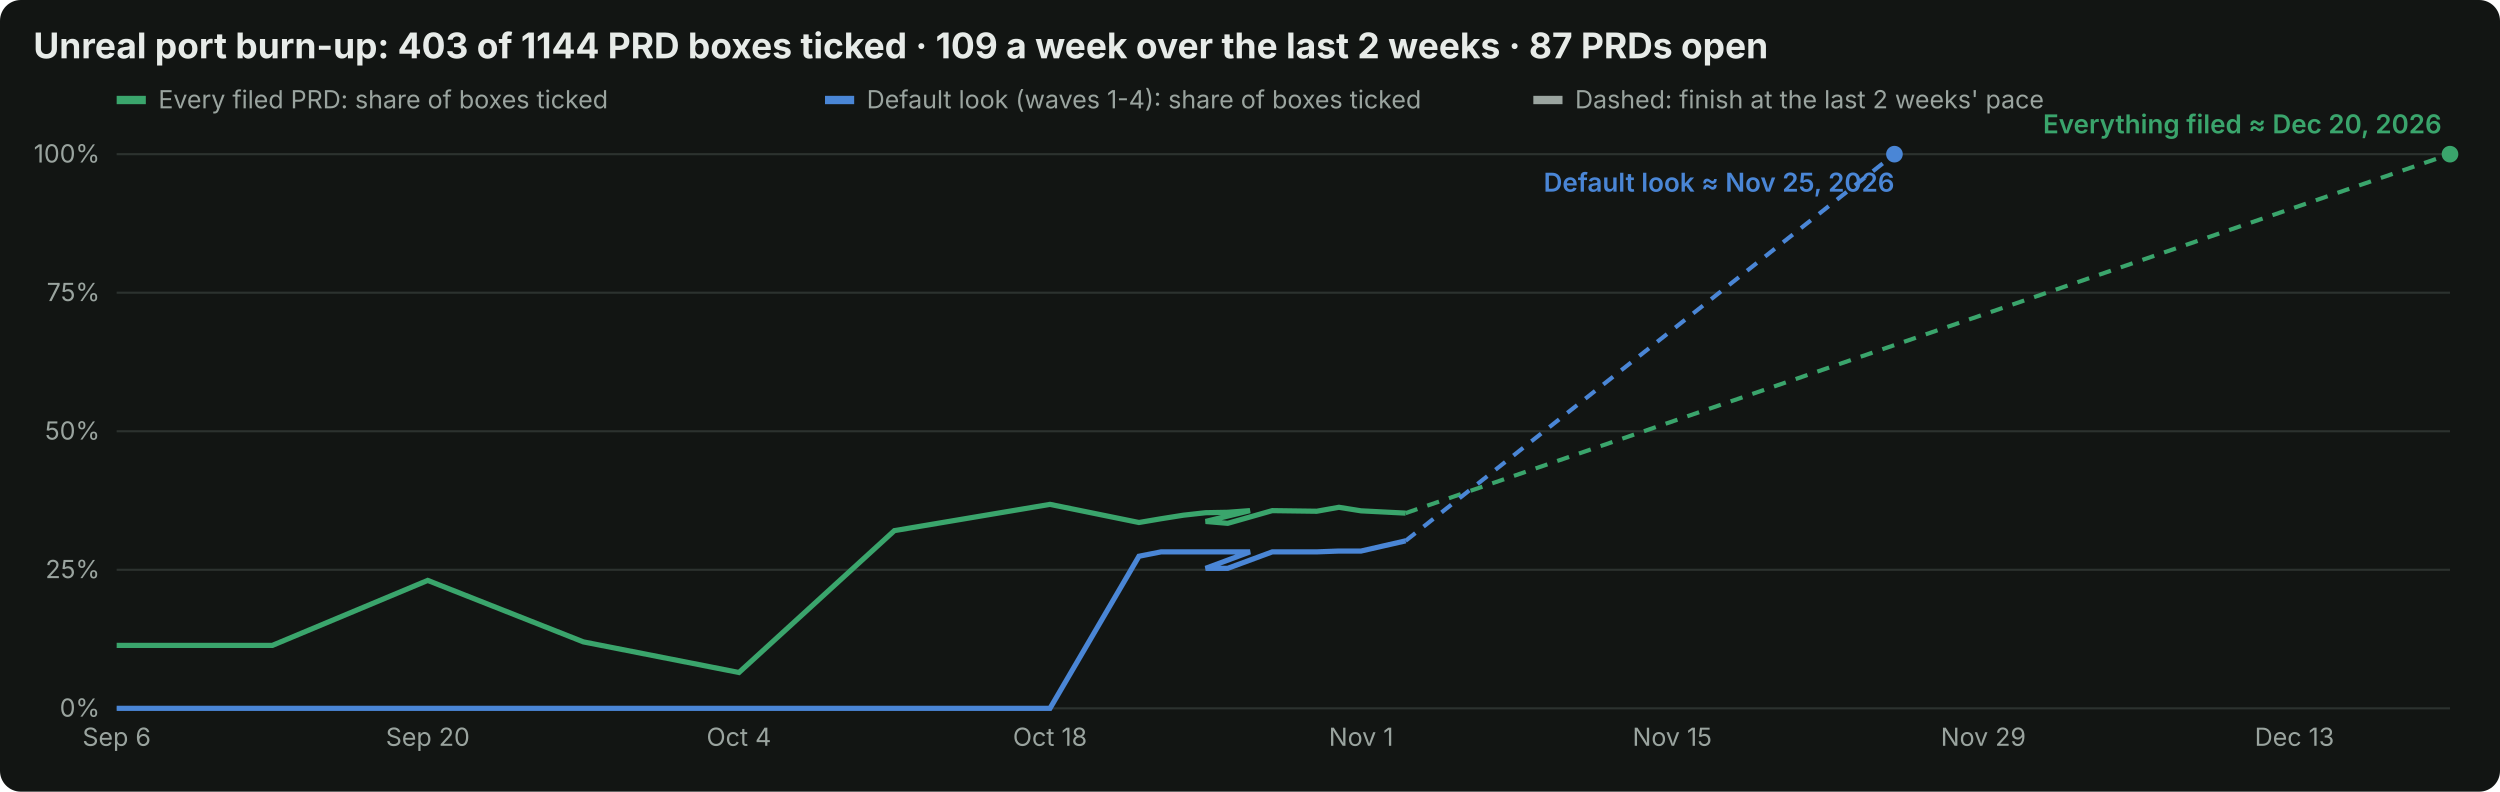
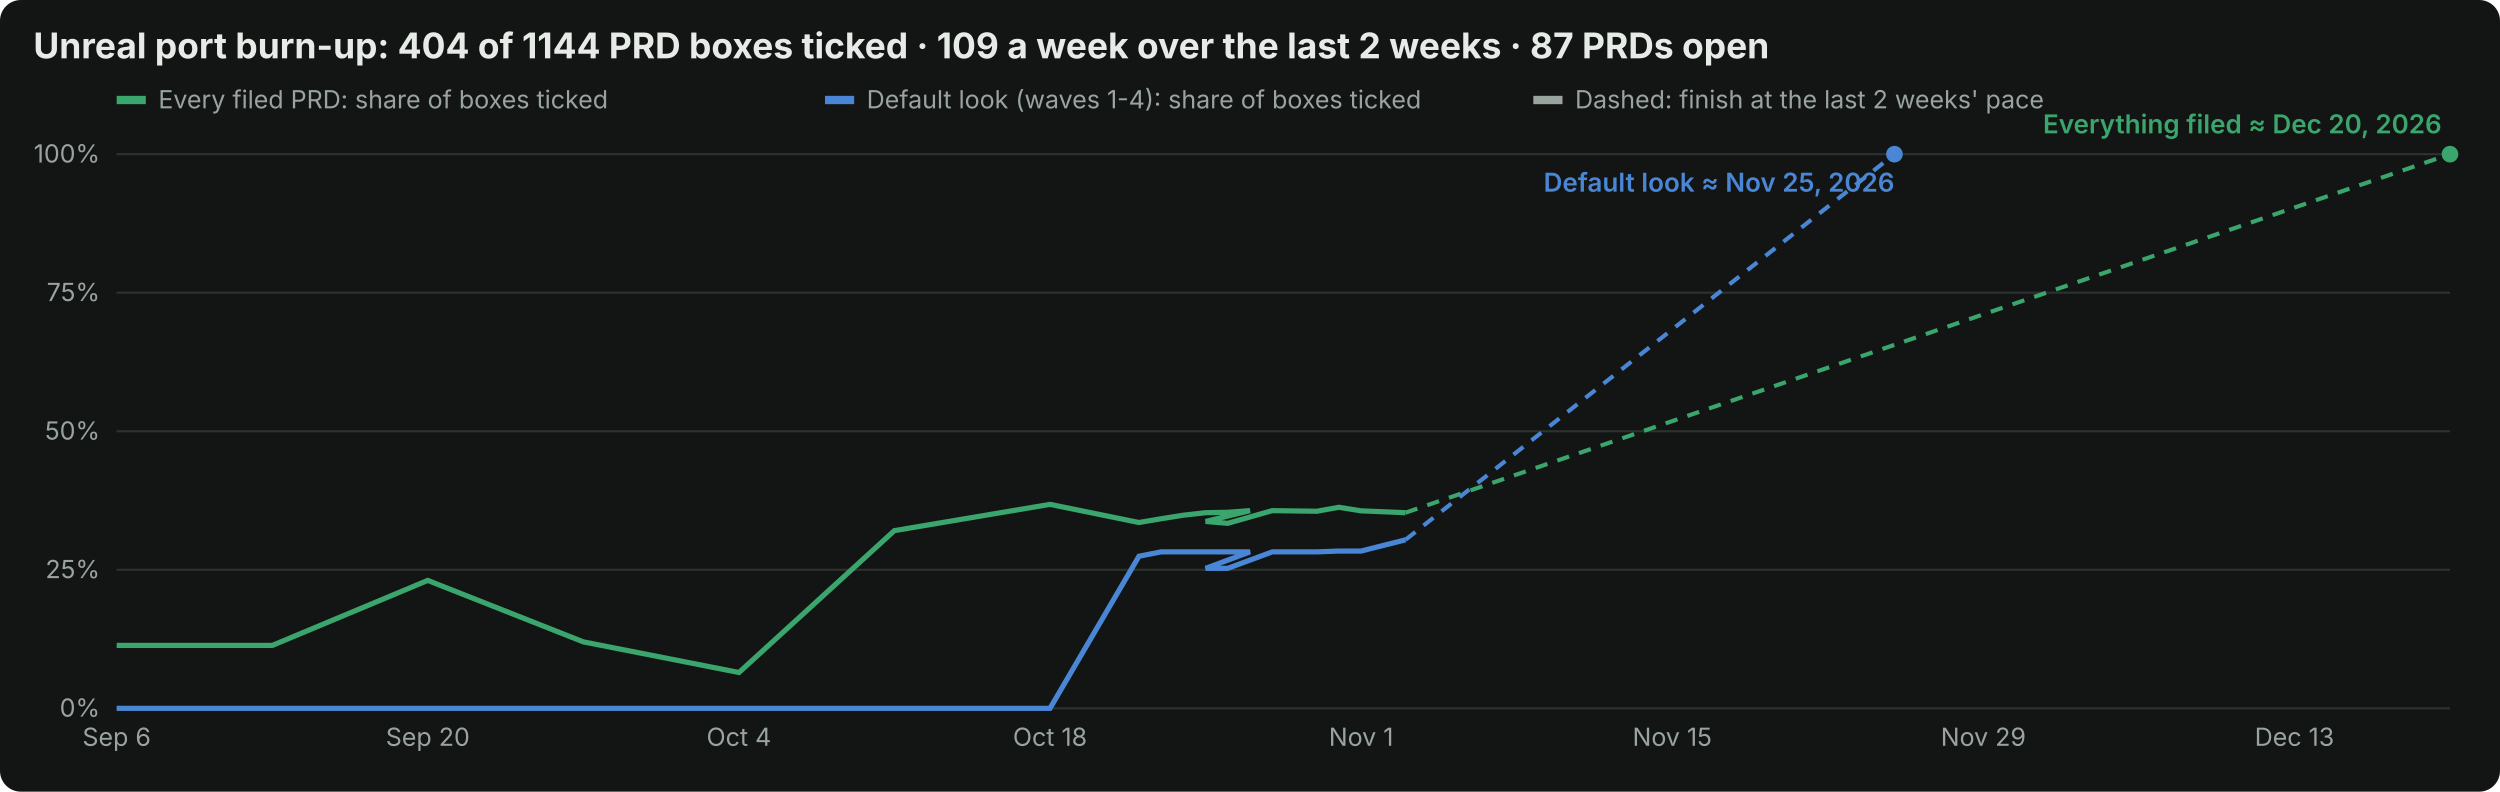
<svg xmlns="http://www.w3.org/2000/svg" viewBox="0 0 1200 380" width="1200" height="380" font-family="system-ui, -apple-system, Segoe UI, sans-serif">
  <style>.h{fill:#e7ebe8;font-size:17px;font-weight:700}.t{fill:#9aa49f;font-size:12px}.e{font-size:12.5px;font-weight:600}</style>
  <rect width="1200" height="380" rx="10" fill="#121513" />
-   <text x="16" y="28" class="h">Unreal port burn-up: 403 of 1144 PRD boxes ticked · 109 a week over the last 2 weeks · 87 PRDs open</text>
+   <text x="16" y="28" class="h">Unreal port burn-up: 404 of 1144 PRD boxes ticked · 109 a week over the last 2 weeks · 87 PRDs open</text>
  <rect x="56" y="46" width="14" height="4" fill="#3aa56c" />
  <text x="76" y="52" class="t">Every filed PRD: share of boxes ticked</text>
  <rect x="396" y="46" width="14" height="4" fill="#4a86d6" />
  <text x="416" y="52" class="t">Default look (waves 1-4): share of boxes ticked</text>
  <rect x="736" y="46" width="14" height="4" fill="#9aa49f" />
  <text x="756" y="52" class="t">Dashed: finish at the last 2 weeks' pace</text>
  <line x1="56" x2="1176" y1="340" y2="340" stroke="#2c322f" />
  <text x="48" y="344" class="t" text-anchor="end">0%</text>
  <line x1="56" x2="1176" y1="273.5" y2="273.5" stroke="#2c322f" />
  <text x="48" y="277.5" class="t" text-anchor="end">25%</text>
  <line x1="56" x2="1176" y1="207" y2="207" stroke="#2c322f" />
  <text x="48" y="211" class="t" text-anchor="end">50%</text>
  <line x1="56" x2="1176" y1="140.5" y2="140.5" stroke="#2c322f" />
  <text x="48" y="144.5" class="t" text-anchor="end">75%</text>
  <line x1="56" x2="1176" y1="74" y2="74" stroke="#2c322f" />
  <text x="48" y="78" class="t" text-anchor="end">100%</text>
  <text x="56" y="358" class="t" text-anchor="middle">Sep 6</text>
  <text x="205.333" y="358" class="t" text-anchor="middle">Sep 20</text>
  <text x="354.667" y="358" class="t" text-anchor="middle">Oct 4</text>
  <text x="504" y="358" class="t" text-anchor="middle">Oct 18</text>
  <text x="653.333" y="358" class="t" text-anchor="middle">Nov 1</text>
  <text x="802.667" y="358" class="t" text-anchor="middle">Nov 15</text>
  <text x="952" y="358" class="t" text-anchor="middle">Nov 29</text>
  <text x="1101.333" y="358" class="t" text-anchor="middle">Dec 13</text>
-   <path d="M56.0,309.8L130.7,309.8L205.3,278.6L280.0,308.1L354.7,322.8L429.3,254.7L504.0,242.1L546.7,250.8L557.3,249.0L568.0,247.3L578.7,246.1L589.3,245.9L600.0,245.1L578.7,250.3L589.3,251.2L610.7,245.1L632.0,245.4L642.7,243.5L653.3,245.2L674.7,246.3" stroke="#3aa56c" stroke-width="2.5" fill="none" />
-   <path d="M56.0,340.0L130.7,340.0L205.3,340.0L280.0,340.0L354.7,340.0L429.3,340.0L504.0,340.0L546.7,267.0L557.3,264.9L568.0,264.9L578.7,264.9L589.3,264.9L600.0,264.9L578.7,272.8L589.3,272.8L610.7,264.9L632.0,264.9L642.7,264.5L653.3,264.5L674.7,259.6" stroke="#4a86d6" stroke-width="2.5" fill="none" />
-   <path d="M674.667,246.295L1176,74" stroke="#3aa56c" stroke-width="2" stroke-dasharray="6 5" fill="none" />
+   <path d="M56.0,309.8L130.7,309.8L205.3,278.6L280.0,308.1L354.7,322.8L429.3,254.7L504.0,242.1L546.7,250.8L557.3,249.0L568.0,247.3L578.7,246.1L589.3,245.9L600.0,245.1L578.7,250.3L589.3,251.2L610.7,245.1L632.0,245.4L642.7,243.5L653.3,245.2L674.7,246.1" stroke="#3aa56c" stroke-width="2.5" fill="none" />
+   <path d="M56.0,340.0L130.7,340.0L205.3,340.0L280.0,340.0L354.7,340.0L429.3,340.0L504.0,340.0L546.7,267.0L557.3,264.9L568.0,264.9L578.7,264.9L589.3,264.9L600.0,264.9L578.7,272.8L589.3,272.8L610.7,264.9L632.0,264.9L642.7,264.5L653.3,264.5L674.7,259.1" stroke="#4a86d6" stroke-width="2.5" fill="none" />
+   <path d="M674.667,246.063L1176,74" stroke="#3aa56c" stroke-width="2" stroke-dasharray="6 5" fill="none" />
  <circle cx="1176" cy="74" r="4" fill="#3aa56c" />
  <text x="1172" y="64" class="e" fill="#3aa56c" text-anchor="end">Everything filed ≈ Dec 20, 2026</text>
-   <path d="M674.667,259.606L909.333,74" stroke="#4a86d6" stroke-width="2" stroke-dasharray="6 5" fill="none" />
+   <path d="M674.667,259.067L909.333,74" stroke="#4a86d6" stroke-width="2" stroke-dasharray="6 5" fill="none" />
  <circle cx="909.333" cy="74" r="4" fill="#4a86d6" />
  <text x="909.333" y="92" class="e" fill="#4a86d6" text-anchor="end">Default look ≈ Nov 25, 2026</text>
</svg>
